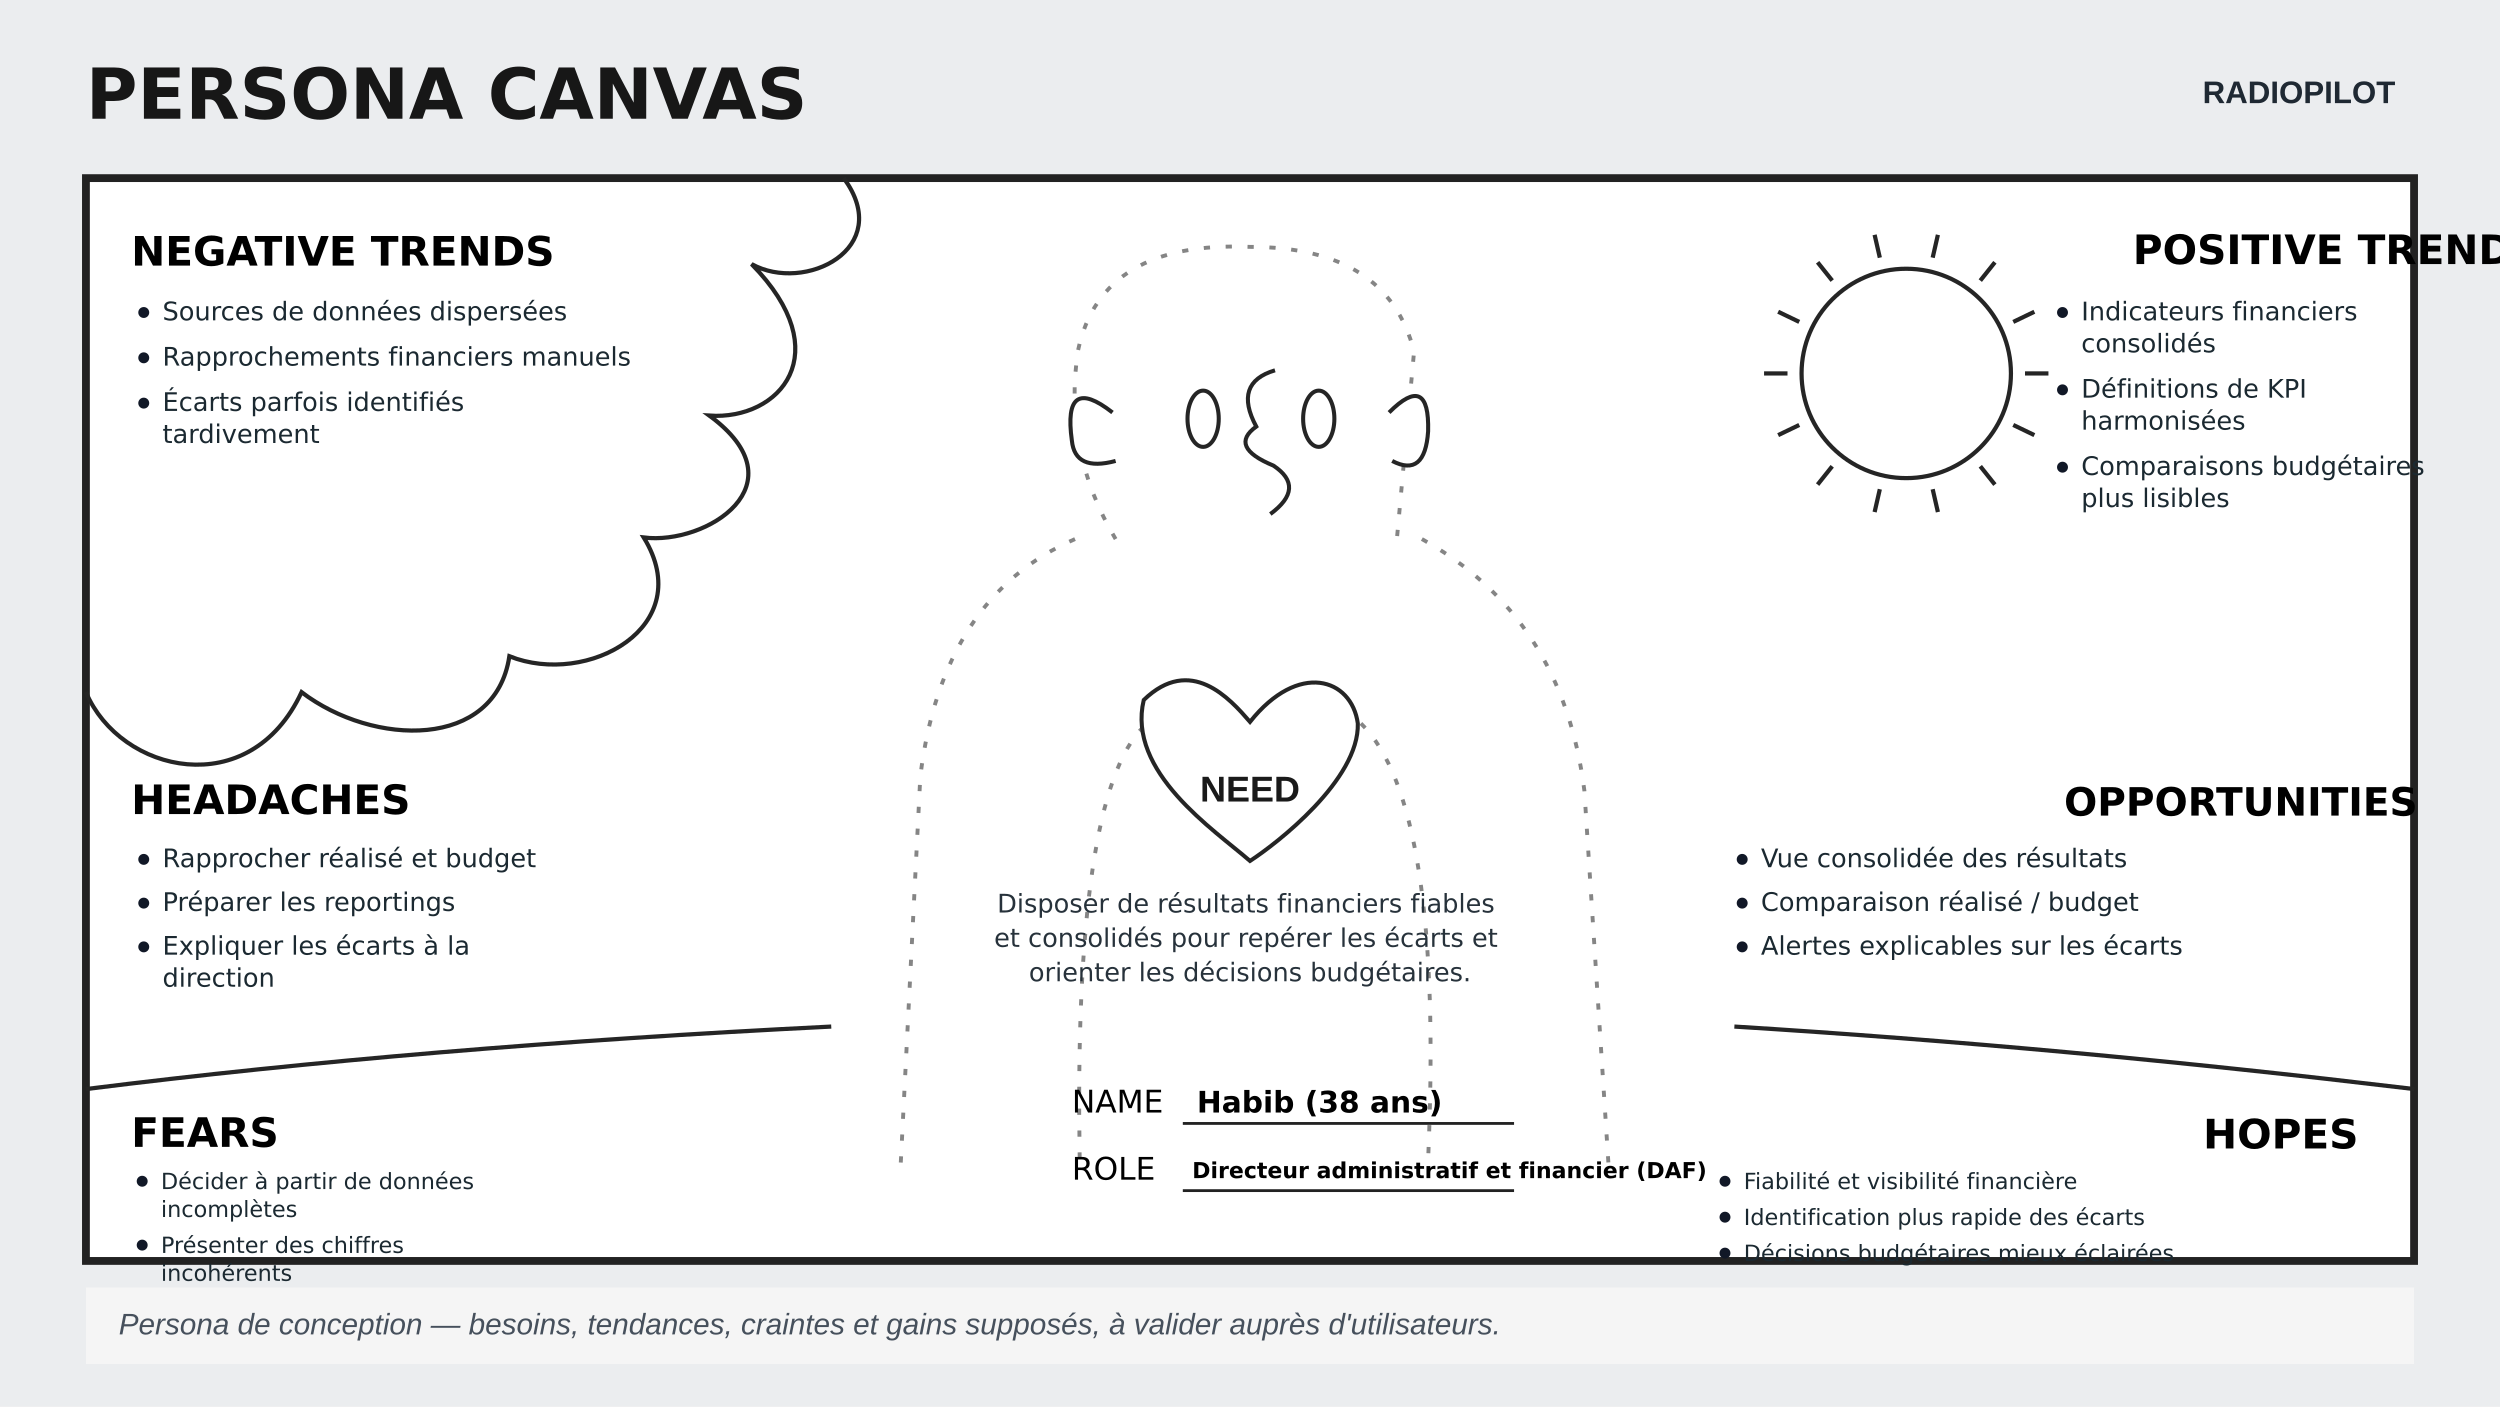
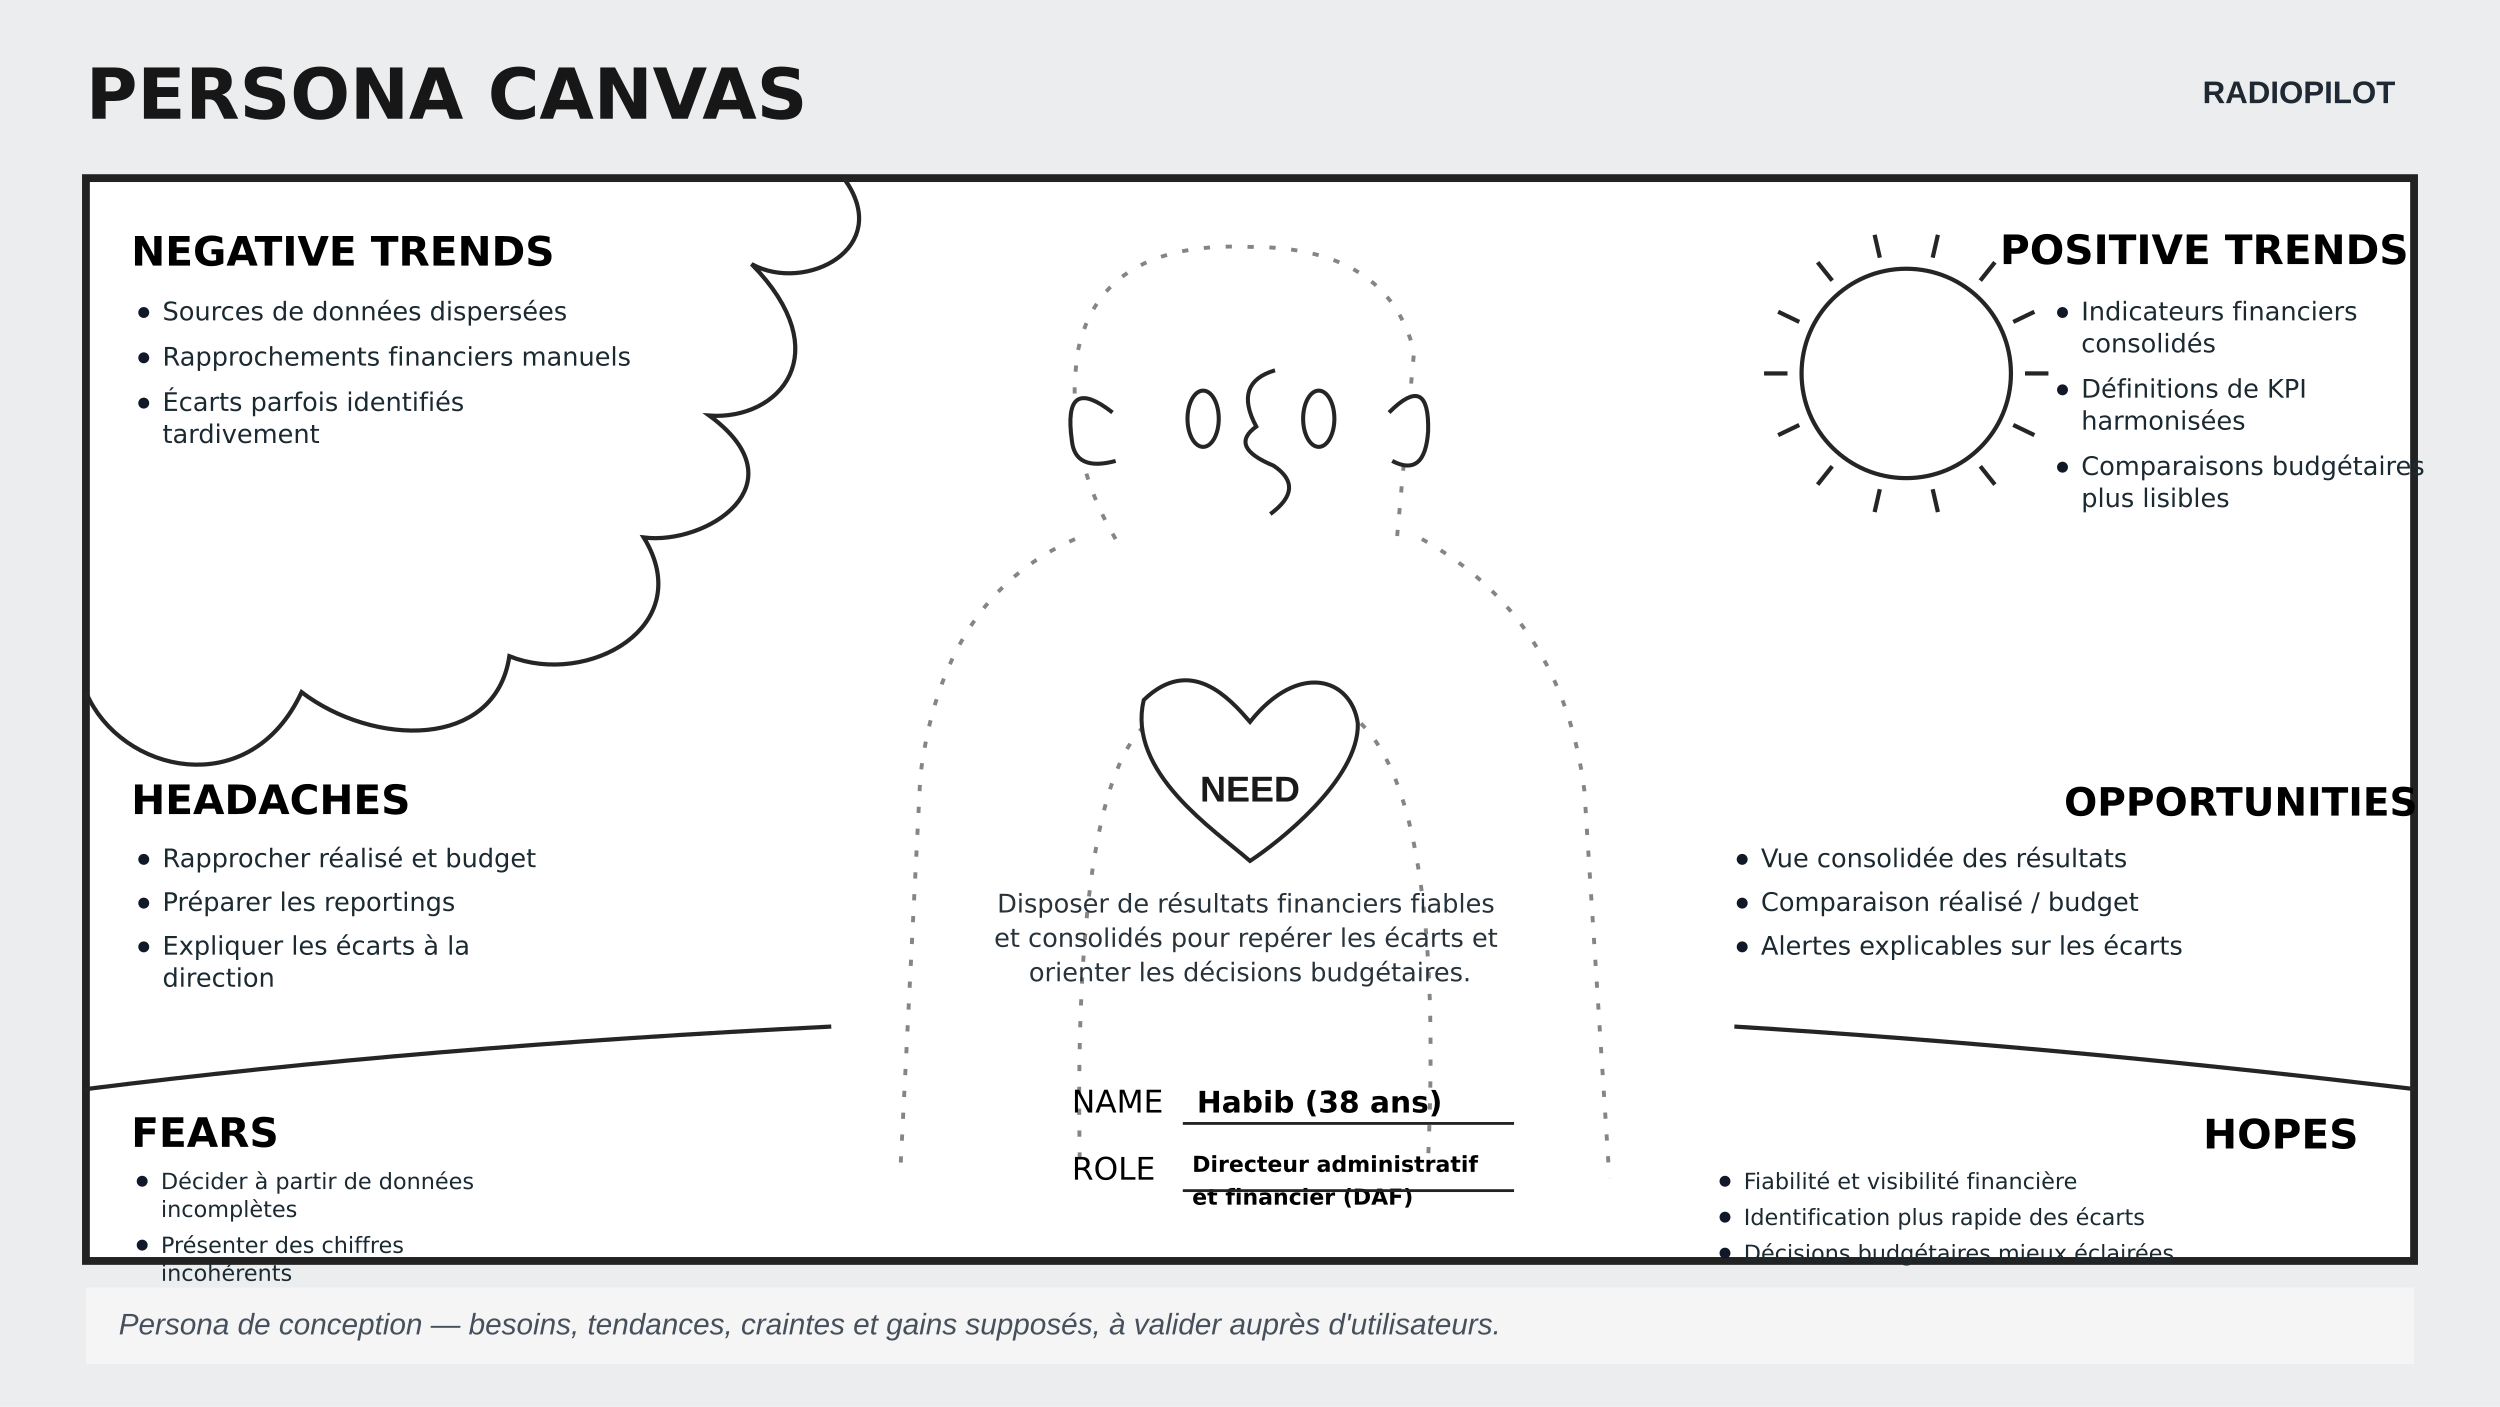
<svg xmlns="http://www.w3.org/2000/svg" width="1600" height="900" viewBox="0 0 1600 900" role="img" aria-label="Persona Canvas de Habib, Directeur administratif et financier (DAF)">
  <rect width="1600" height="900" fill="#ebedef" />
  <text x="55" y="76" font-family="DejaVu Sans,Arial,sans-serif" font-size="45" font-weight="800" fill="#171717">PERSONA CANVAS</text>
  <text x="1533" y="66" text-anchor="end" font-family="Arial,sans-serif" font-size="20" font-weight="700" fill="#1f2933">RADIOPILOT</text>
  <rect x="55" y="114" width="1490" height="693" fill="#fff" stroke="#222" stroke-width="5" />
  <g fill="none" stroke="#252525" stroke-width="2.7">
    <path d="M540 114 C573 159 515 188 481 169 C537 226 499 269 454 266 C514 310 452 349 412 344 C447 401 376 440 326 420 C317 480 239 478 193 443 C160 514 77 495 55 443" />
    <path d="M1110 657 Q1320 670 1545 697" />
    <path d="M55 697 Q270 670 532 657" />
    <circle cx="1220" cy="239" r="67" />
    <path d="M1296 239 L1311 239" />
    <path d="M1288.474 271.975 L1301.988 278.483" />
    <path d="M1267.385 298.419 L1276.738 310.147" />
    <path d="M1236.912 313.095 L1240.249 327.718" />
    <path d="M1203.088 313.095 L1199.751 327.718" />
    <path d="M1172.615 298.419 L1163.262 310.147" />
    <path d="M1151.526 271.975 L1138.012 278.483" />
    <path d="M1144 239 L1129 239" />
    <path d="M1151.526 206.025 L1138.012 199.517" />
    <path d="M1172.615 179.581 L1163.262 167.853" />
    <path d="M1203.088 164.905 L1199.751 150.282" />
    <path d="M1236.912 164.905 L1240.249 150.282" />
    <path d="M1267.385 179.581 L1276.738 167.853" />
    <path d="M1288.474 206.025 L1301.988 199.517" />
  </g>
  <g stroke="#858585" stroke-dasharray="4 10" stroke-width="2.5" fill="none">
    <path d="M714 345 Q680 288 690 224 Q705 154 800 158 Q888 158 905 225 L894 345" />
    <path d="M688 345 Q603 382 589 497 L576 754" />
    <path d="M910 345 Q1000 395 1014 506 L1030 754" />
    <path d="M732 465 Q687 509 691 742" />
    <path d="M871 463 Q924 515 914 742" />
  </g>
  <g fill="#fff" stroke="#252525" stroke-width="2.6">
    <ellipse cx="770" cy="268" rx="10" ry="18" />
    <ellipse cx="844" cy="268" rx="10" ry="18" />
    <path d="M816 237 Q789 245 804 273 Q786 286 815 298 Q836 312 813 329" fill="none" />
    <path d="M712 264 Q680 239 686 282 Q688 302 714 295" />
    <path d="M889 264 Q915 238 914 276 Q912 306 891 295" />
    <path d="M732 448 C762 419 787 447 800 462 C831 423 865 434 869 463 C870 499 817 540 800 551 C777 531 721 494 732 448Z" />
  </g>
  <text x="800" y="513" text-anchor="middle" font-size="23" font-family="Arial,sans-serif" font-weight="700" fill="#1a1a1a">NEED</text>
  <g font-family="DejaVu Sans,Arial,sans-serif">
    <text x="84" y="170" font-size="26" font-weight="650">NEGATIVE TRENDS</text>
    <circle cx="92" cy="200" r="3.5" fill="#111827" />
    <text x="104" y="205" font-size="16.4" fill="#1b2931">
      <tspan x="104" dy="0">Sources de données dispersées</tspan>
    </text>
    <circle cx="92" cy="229" r="3.5" fill="#111827" />
    <text x="104" y="234" font-size="16.4" fill="#1b2931">
      <tspan x="104" dy="0">Rapprochements financiers manuels</tspan>
    </text>
    <circle cx="92" cy="258" r="3.5" fill="#111827" />
    <text x="104" y="263" font-size="16.4" fill="#1b2931">
      <tspan x="104" dy="0">Écarts parfois identifiés</tspan>
      <tspan x="104" dy="20.5">tardivement</tspan>
    </text>
-     <text x="1365" y="169" font-size="26" font-weight="650">POSITIVE TRENDS</text>
+     <text x="1280" y="169" font-size="26" font-weight="650">POSITIVE TRENDS</text>
    <circle cx="1320" cy="200" r="3.5" fill="#111827" />
    <text x="1332" y="205" font-size="16.4" fill="#1b2931">
      <tspan x="1332" dy="0">Indicateurs financiers</tspan>
      <tspan x="1332" dy="20.5">consolidés</tspan>
    </text>
    <circle cx="1320" cy="249.5" r="3.5" fill="#111827" />
    <text x="1332" y="254.5" font-size="16.4" fill="#1b2931">
      <tspan x="1332" dy="0">Définitions de KPI</tspan>
      <tspan x="1332" dy="20.5">harmonisées</tspan>
    </text>
    <circle cx="1320" cy="299" r="3.5" fill="#111827" />
    <text x="1332" y="304" font-size="16.4" fill="#1b2931">
      <tspan x="1332" dy="0">Comparaisons budgétaires</tspan>
      <tspan x="1332" dy="20.5">plus lisibles</tspan>
    </text>
    <text x="84" y="521" font-size="26" font-weight="650">HEADACHES</text>
    <circle cx="92" cy="550" r="3.5" fill="#111827" />
    <text x="104" y="555" font-size="16.4" fill="#1b2931">
      <tspan x="104" dy="0">Rapprocher réalisé et budget</tspan>
    </text>
    <circle cx="92" cy="578" r="3.5" fill="#111827" />
    <text x="104" y="583" font-size="16.4" fill="#1b2931">
      <tspan x="104" dy="0">Préparer les reportings</tspan>
    </text>
    <circle cx="92" cy="606" r="3.5" fill="#111827" />
    <text x="104" y="611" font-size="16.4" fill="#1b2931">
      <tspan x="104" dy="0">Expliquer les écarts à la</tspan>
      <tspan x="104" dy="20.5">direction</tspan>
    </text>
    <text x="1321" y="522" font-size="25" font-weight="650">OPPORTUNITIES</text>
    <circle cx="1115" cy="550" r="3.5" fill="#111827" />
    <text x="1127" y="555" font-size="16.4" fill="#1b2931">
      <tspan x="1127" dy="0">Vue consolidée des résultats</tspan>
    </text>
    <circle cx="1115" cy="578" r="3.5" fill="#111827" />
    <text x="1127" y="583" font-size="16.4" fill="#1b2931">
      <tspan x="1127" dy="0">Comparaison réalisé / budget</tspan>
    </text>
    <circle cx="1115" cy="606" r="3.5" fill="#111827" />
    <text x="1127" y="611" font-size="16.4" fill="#1b2931">
      <tspan x="1127" dy="0">Alertes explicables sur les écarts</tspan>
    </text>
    <text x="84" y="734" font-size="26" font-weight="650">FEARS</text>
    <circle cx="91" cy="756" r="3.5" fill="#111827" />
    <text x="103" y="761" font-size="14.3" fill="#1b2931">
      <tspan x="103" dy="0">Décider à partir de données</tspan>
      <tspan x="103" dy="17.875">incomplètes</tspan>
    </text>
    <circle cx="91" cy="796.875" r="3.5" fill="#111827" />
    <text x="103" y="801.875" font-size="14.3" fill="#1b2931">
      <tspan x="103" dy="0">Présenter des chiffres</tspan>
      <tspan x="103" dy="17.875">incohérents</tspan>
    </text>
    <circle cx="91" cy="837.75" r="3.5" fill="#111827" />
    <text x="103" y="842.75" font-size="14.3" fill="#1b2931">
      <tspan x="103" dy="0">Manquer un écart important</tspan>
    </text>
    <text x="1410" y="735" font-size="26" font-weight="650">HOPES</text>
    <circle cx="1104" cy="756" r="3.5" fill="#111827" />
    <text x="1116" y="761" font-size="14.3" fill="#1b2931">
      <tspan x="1116" dy="0">Fiabilité et visibilité financière</tspan>
    </text>
    <circle cx="1104" cy="779" r="3.5" fill="#111827" />
    <text x="1116" y="784" font-size="14.3" fill="#1b2931">
      <tspan x="1116" dy="0">Identification plus rapide des écarts</tspan>
    </text>
    <circle cx="1104" cy="802" r="3.5" fill="#111827" />
    <text x="1116" y="807" font-size="14.3" fill="#1b2931">
      <tspan x="1116" dy="0">Décisions budgétaires mieux éclairées</tspan>
    </text>
    <text x="800" y="584" text-anchor="middle" font-size="16.4" font-weight="500" fill="#27323b">
      <tspan x="800" dy="0">Disposer de résultats financiers fiables</tspan>
      <tspan x="800" dy="22">et consolidés pour repérer les écarts et</tspan>
      <tspan x="800" dy="22">orienter les décisions budgétaires.</tspan>
    </text>
    <text x="686" y="712" font-size="20">NAME</text>
    <text x="766" y="712" font-size="19" font-weight="700">Habib (38 ans)</text>
    <path d="M757 719 L969 719" stroke="#222" stroke-width="1.8" />
    <text x="686" y="755" font-size="20">ROLE</text>
-     <text x="763" y="754" font-size="14.1" font-weight="700">Directeur administratif et financier (DAF)</text>
+     <text x="763" y="750" font-size="14.1" font-weight="700">Directeur administratif</text>
+     <text x="763" y="771" font-size="14.1" font-weight="700">et financier (DAF)</text>
    <path d="M757 762 L969 762" stroke="#222" stroke-width="1.8" />
  </g>
  <rect x="55" y="824" width="1490" height="49" fill="#f5f5f5" />
  <text x="76" y="854" font-size="19" font-family="Arial,sans-serif" font-style="italic" fill="#46505c">Persona de conception — besoins, tendances, craintes et gains supposés, à valider auprès d'utilisateurs.</text>
</svg>
